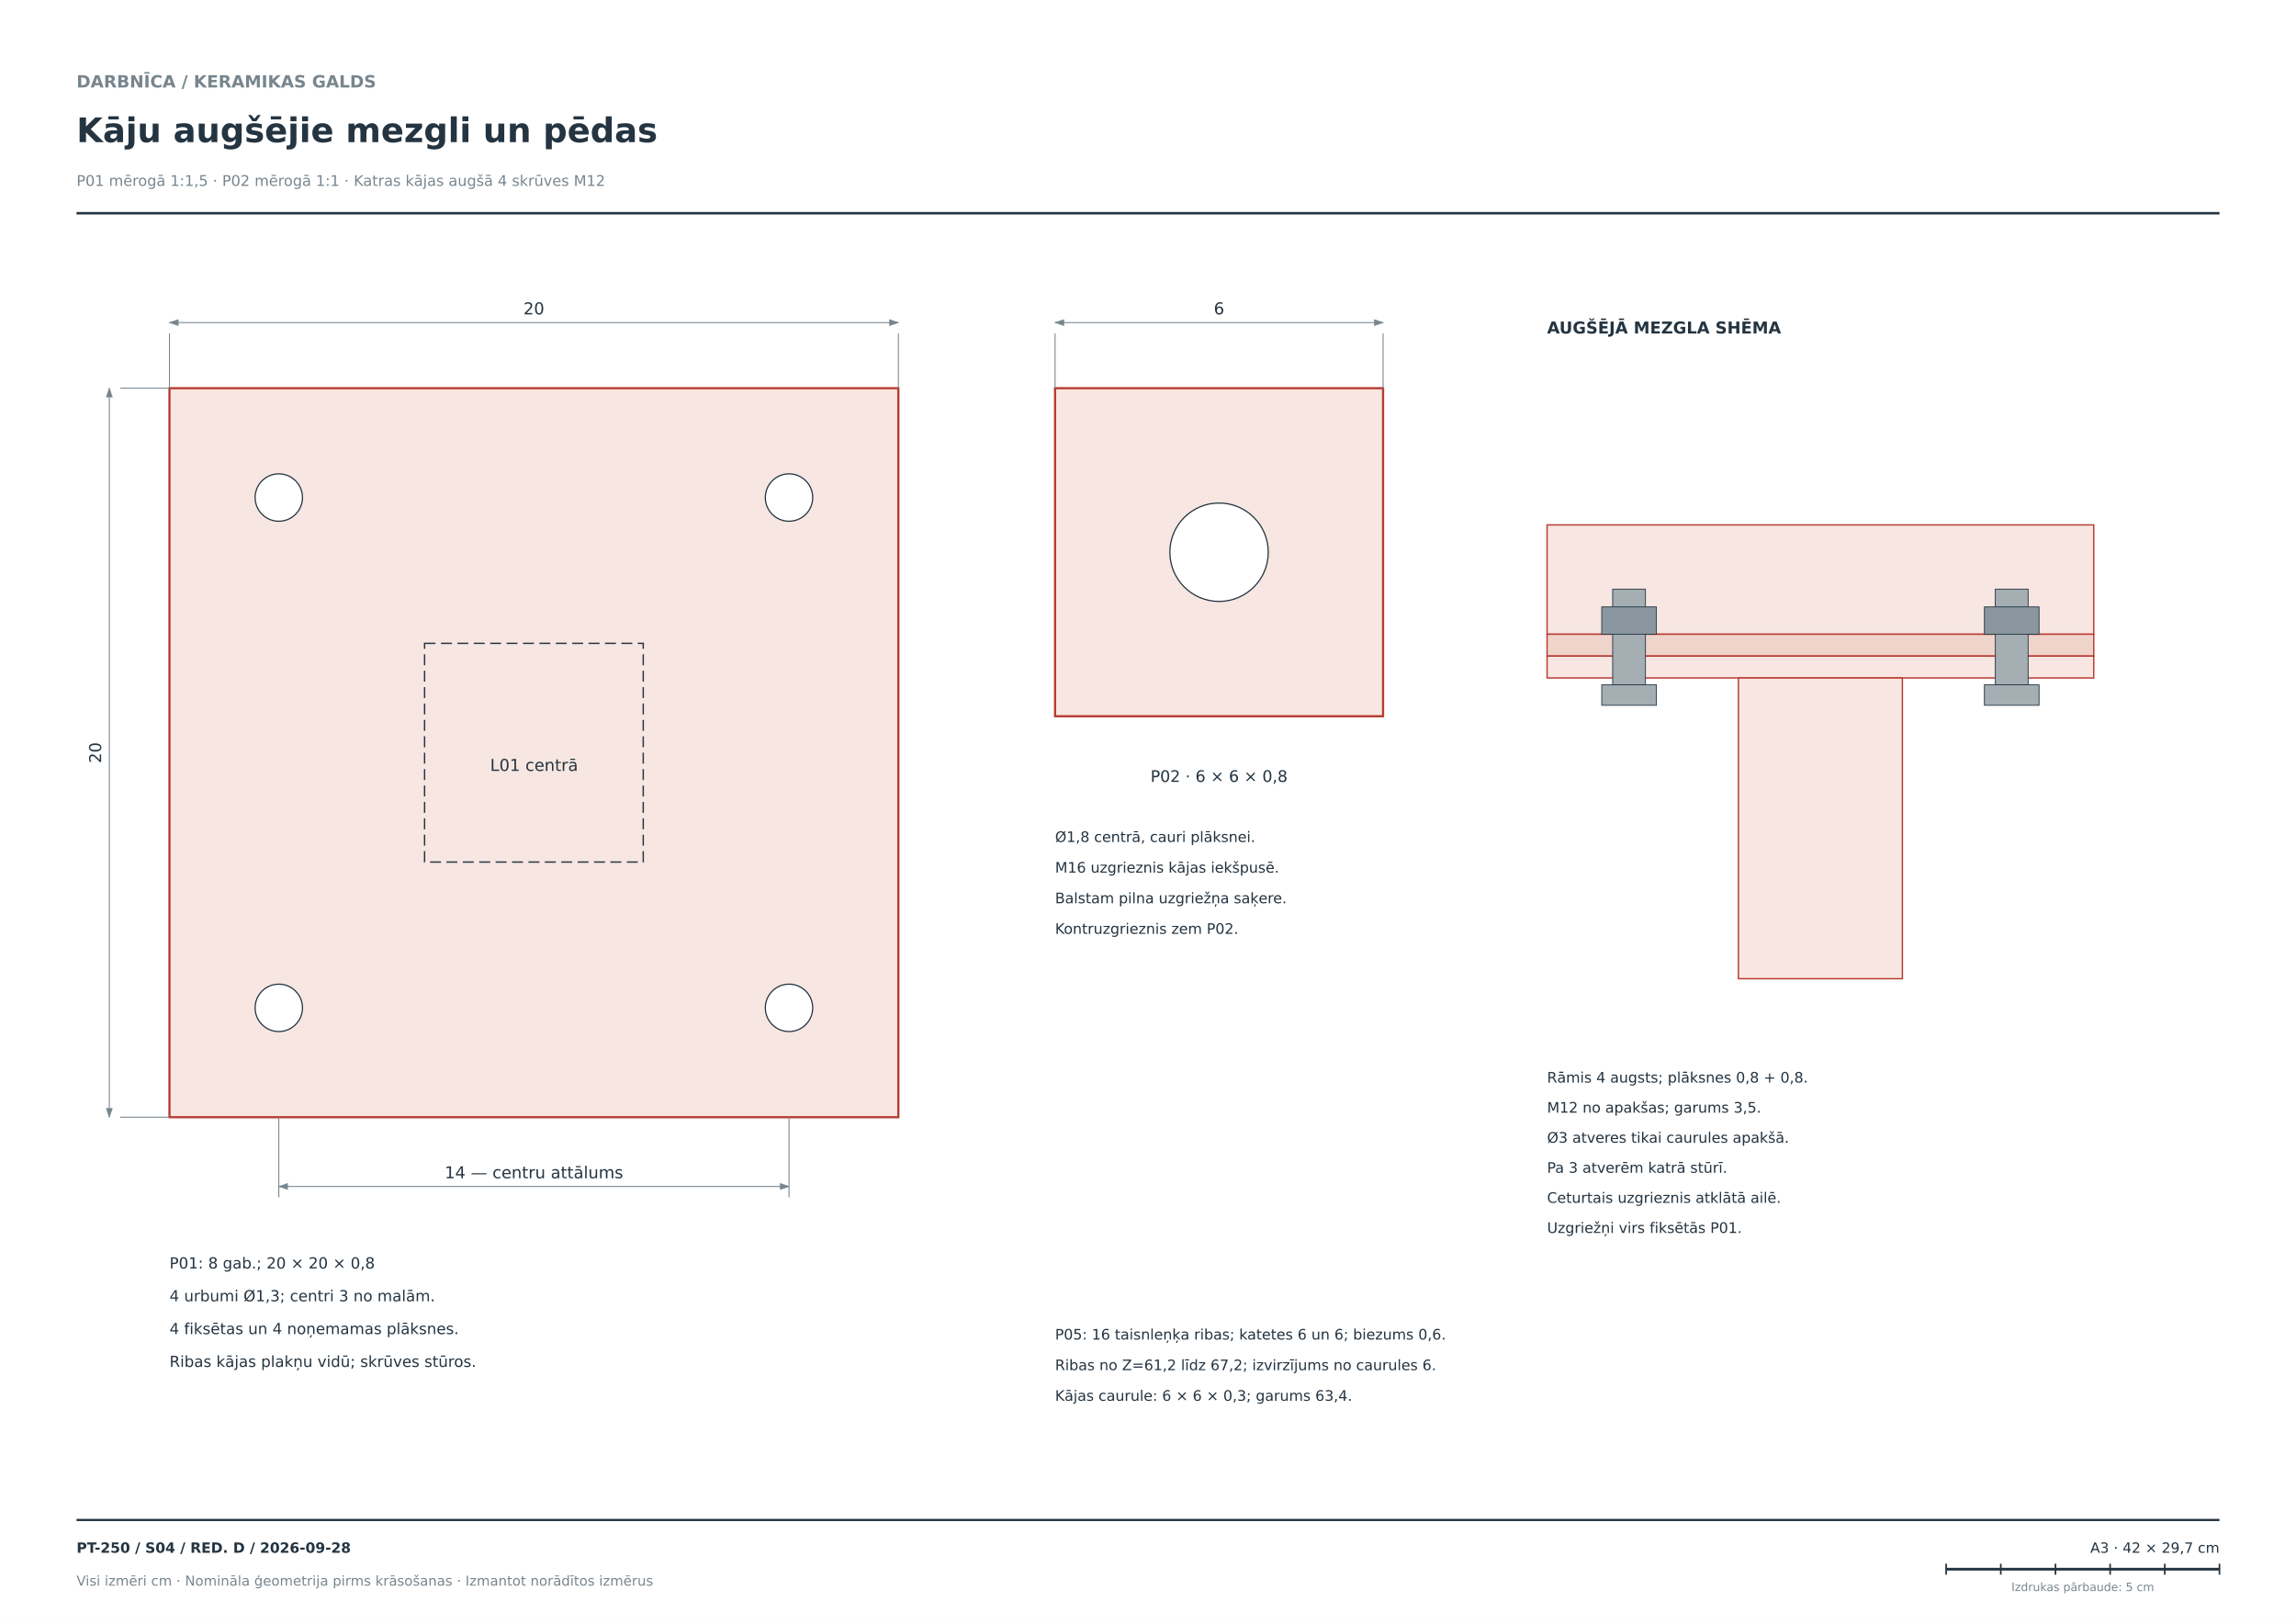
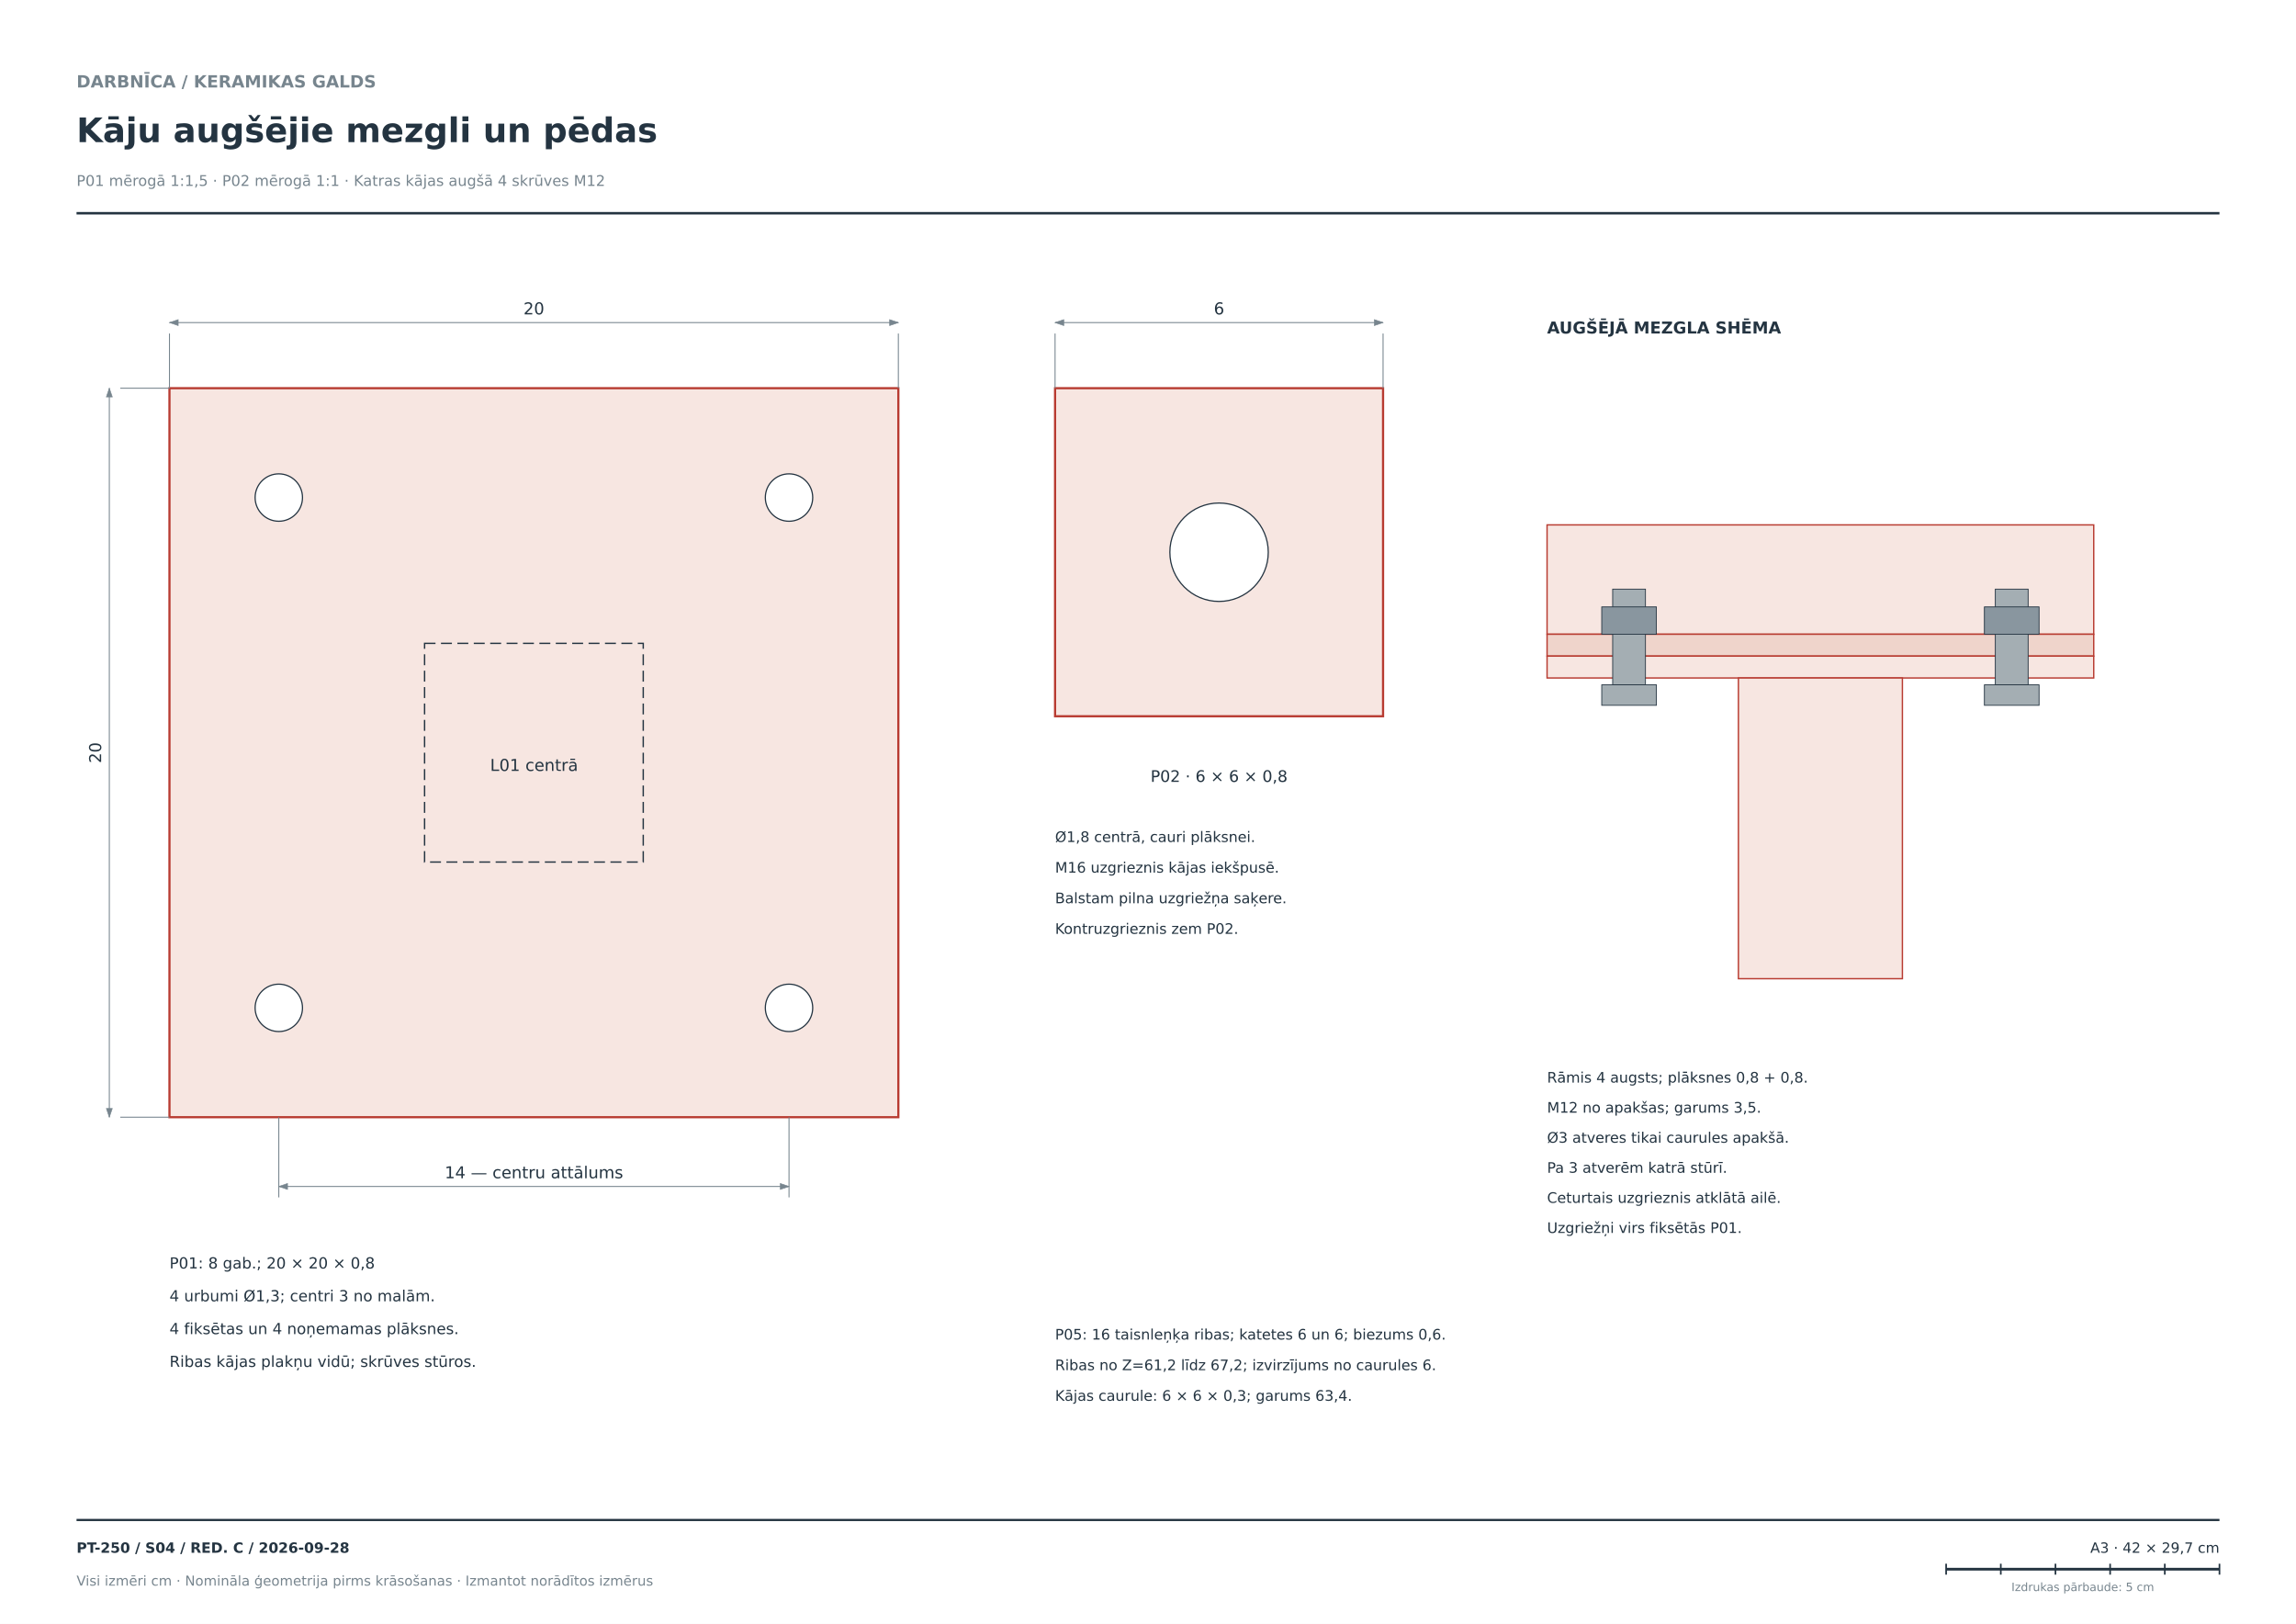
<svg xmlns="http://www.w3.org/2000/svg" width="42cm" height="29.7cm" viewBox="0 0 420 297">
  <rect width="420" height="297" fill="white" />
  <text x="14" y="16" font-family="DejaVu Sans" font-size="3.1" fill="#77858e" text-anchor="start" font-weight="bold">DARBNĪCA / KERAMIKAS GALDS</text>
  <text x="14" y="26" font-family="DejaVu Sans" font-size="6.2" fill="#243441" text-anchor="start" font-weight="bold">Kāju augšējie mezgli un pēdas</text>
  <text x="14" y="34" font-family="DejaVu Sans" font-size="2.7" fill="#77858e" text-anchor="start">P01 mērogā 1:1,5 · P02 mērogā 1:1 · Katras kājas augšā 4 skrūves M12</text>
  <line x1="14" y1="39" x2="406" y2="39" stroke="#243441" stroke-width="0.45" />
  <line x1="14" y1="278" x2="406" y2="278" stroke="#243441" stroke-width="0.4" />
-   <text x="14" y="284" font-family="DejaVu Sans" font-size="2.6" fill="#243441" text-anchor="start" font-weight="bold">PT-250  /  S04  /  RED. D  /  2026-09-28</text>
+   <text x="14" y="284" font-family="DejaVu Sans" font-size="2.6" fill="#243441" text-anchor="start" font-weight="bold">PT-250  /  S04  /  RED. C  /  2026-09-28</text>
  <text x="14" y="290" font-family="DejaVu Sans" font-size="2.5" fill="#77858e" text-anchor="start">Visi izmēri cm · Nomināla ģeometrija pirms krāsošanas · Izmantot norādītos izmērus</text>
  <text x="406" y="284" font-family="DejaVu Sans" font-size="2.6" fill="#243441" text-anchor="end">A3 · 42 × 29,7 cm</text>
  <line x1="356" y1="287" x2="406" y2="287" stroke="#243441" stroke-width="0.5" />
  <line x1="356" y1="286" x2="356" y2="288" stroke="#243441" stroke-width="0.3" />
  <line x1="366" y1="286" x2="366" y2="288" stroke="#243441" stroke-width="0.3" />
  <line x1="376" y1="286" x2="376" y2="288" stroke="#243441" stroke-width="0.3" />
  <line x1="386" y1="286" x2="386" y2="288" stroke="#243441" stroke-width="0.3" />
  <line x1="396" y1="286" x2="396" y2="288" stroke="#243441" stroke-width="0.3" />
  <line x1="406" y1="286" x2="406" y2="288" stroke="#243441" stroke-width="0.3" />
  <text x="381" y="291" font-family="DejaVu Sans" font-size="2.1" fill="#77858e" text-anchor="middle">Izdrukas pārbaude: 5 cm</text>
  <rect x="31" y="71" width="133.333" height="133.333" fill="#f7e6e1" stroke="#b83b31" stroke-width="0.4" rx="0" />
  <rect x="77.667" y="117.667" width="40" height="40" fill="none" stroke="#243441" stroke-width="0.25" rx="0" stroke-dasharray="2 1" />
  <circle cx="51" cy="91" r="4.333" fill="white" stroke="#243441" stroke-width="0.22" />
  <circle cx="51" cy="184.333" r="4.333" fill="white" stroke="#243441" stroke-width="0.22" />
  <circle cx="144.333" cy="91" r="4.333" fill="white" stroke="#243441" stroke-width="0.22" />
  <circle cx="144.333" cy="184.333" r="4.333" fill="white" stroke="#243441" stroke-width="0.22" />
  <line x1="31" y1="71" x2="31" y2="61" stroke="#77858e" stroke-width="0.18" />
  <line x1="164.333" y1="71" x2="164.333" y2="61" stroke="#77858e" stroke-width="0.18" />
  <line x1="31" y1="59" x2="164.333" y2="59" stroke="#77858e" stroke-width="0.18" />
  <polygon points="31,59 32.6,58.45 32.6,59.55" fill="#77858e" stroke="#77858e" stroke-width="0.1" />
  <polygon points="164.333,59 162.733,58.45 162.733,59.55" fill="#77858e" stroke="#77858e" stroke-width="0.1" />
  <text x="97.667" y="57.5" font-family="DejaVu Sans" font-size="3" fill="#243441" text-anchor="middle">20</text>
  <line x1="51" y1="204.333" x2="51" y2="219" stroke="#77858e" stroke-width="0.18" />
  <line x1="144.333" y1="204.333" x2="144.333" y2="219" stroke="#77858e" stroke-width="0.18" />
  <line x1="51" y1="217" x2="144.333" y2="217" stroke="#77858e" stroke-width="0.18" />
  <polygon points="51,217 52.6,216.45 52.6,217.55" fill="#77858e" stroke="#77858e" stroke-width="0.1" />
  <polygon points="144.333,217 142.733,216.45 142.733,217.55" fill="#77858e" stroke="#77858e" stroke-width="0.1" />
  <text x="97.667" y="215.5" font-family="DejaVu Sans" font-size="3" fill="#243441" text-anchor="middle">14 — centru attālums</text>
  <line x1="31" y1="71" x2="22" y2="71" stroke="#77858e" stroke-width="0.18" />
  <line x1="31" y1="204.333" x2="22" y2="204.333" stroke="#77858e" stroke-width="0.18" />
  <line x1="20" y1="71" x2="20" y2="204.333" stroke="#77858e" stroke-width="0.18" />
  <polygon points="20,71 19.45,72.6 20.55,72.6" fill="#77858e" stroke="#77858e" stroke-width="0.1" />
  <polygon points="20,204.333 19.45,202.733 20.55,202.733" fill="#77858e" stroke="#77858e" stroke-width="0.1" />
  <text x="18.5" y="137.667" font-family="DejaVu Sans" font-size="3" fill="#243441" text-anchor="middle" transform="rotate(-90 18.5 137.667)">20</text>
  <text x="97.7" y="141" font-family="DejaVu Sans" font-size="3" fill="#243441" text-anchor="middle">L01 centrā</text>
  <text x="31" y="232" font-family="DejaVu Sans" font-size="2.8" fill="#243441" text-anchor="start">P01: 8 gab.; 20 × 20 × 0,8</text>
  <text x="31" y="238" font-family="DejaVu Sans" font-size="2.8" fill="#243441" text-anchor="start">4 urbumi Ø1,3; centri 3 no malām.</text>
  <text x="31" y="244" font-family="DejaVu Sans" font-size="2.8" fill="#243441" text-anchor="start">4 fiksētas un 4 noņemamas plāksnes.</text>
  <text x="31" y="250" font-family="DejaVu Sans" font-size="2.8" fill="#243441" text-anchor="start">Ribas kājas plakņu vidū; skrūves stūros.</text>
  <rect x="193" y="71" width="60" height="60" fill="#f7e6e1" stroke="#b83b31" stroke-width="0.4" rx="0" />
  <circle cx="223" cy="101" r="9" fill="white" stroke="#243441" stroke-width="0.22" />
  <line x1="193" y1="71" x2="193" y2="61" stroke="#77858e" stroke-width="0.18" />
  <line x1="253" y1="71" x2="253" y2="61" stroke="#77858e" stroke-width="0.18" />
  <line x1="193" y1="59" x2="253" y2="59" stroke="#77858e" stroke-width="0.18" />
  <polygon points="193,59 194.6,58.45 194.6,59.55" fill="#77858e" stroke="#77858e" stroke-width="0.1" />
  <polygon points="253,59 251.4,58.45 251.4,59.55" fill="#77858e" stroke="#77858e" stroke-width="0.1" />
  <text x="223" y="57.5" font-family="DejaVu Sans" font-size="3" fill="#243441" text-anchor="middle">6</text>
  <text x="223" y="143" font-family="DejaVu Sans" font-size="2.9" fill="#243441" text-anchor="middle">P02 · 6 × 6 × 0,8</text>
  <text x="193" y="154" font-family="DejaVu Sans" font-size="2.65" fill="#243441" text-anchor="start">Ø1,8 centrā, cauri plāksnei.</text>
  <text x="193" y="159.6" font-family="DejaVu Sans" font-size="2.65" fill="#243441" text-anchor="start">M16 uzgrieznis kājas iekšpusē.</text>
  <text x="193" y="165.2" font-family="DejaVu Sans" font-size="2.65" fill="#243441" text-anchor="start">Balstam pilna uzgriežņa saķere.</text>
  <text x="193" y="170.8" font-family="DejaVu Sans" font-size="2.65" fill="#243441" text-anchor="start">Kontruzgrieznis zem P02.</text>
  <text x="283" y="61" font-family="DejaVu Sans" font-size="3" fill="#243441" text-anchor="start" font-weight="bold">AUGŠĒJĀ MEZGLA SHĒMA</text>
  <rect x="283" y="96" width="100" height="20" fill="#f7e6e1" stroke="#b83b31" stroke-width="0.25" rx="0" />
  <rect x="283" y="116" width="100" height="4" fill="#efd4cb" stroke="#b83b31" stroke-width="0.25" rx="0" />
  <rect x="283" y="120" width="100" height="4" fill="#f7e6e1" stroke="#b83b31" stroke-width="0.25" rx="0" />
  <rect x="318" y="124" width="30" height="55" fill="#f7e6e1" stroke="#b83b31" stroke-width="0.25" rx="0" />
  <rect x="295" y="107.75" width="6" height="17.5" fill="#a4aeb3" stroke="#243441" stroke-width="0.15" rx="0" />
  <rect x="293" y="125.25" width="10" height="3.75" fill="#a4aeb3" stroke="#243441" stroke-width="0.15" rx="0" />
  <rect x="293" y="111" width="10" height="5" fill="#89969f" stroke="#243441" stroke-width="0.15" rx="0" />
  <rect x="365" y="107.75" width="6" height="17.5" fill="#a4aeb3" stroke="#243441" stroke-width="0.15" rx="0" />
  <rect x="363" y="125.25" width="10" height="3.75" fill="#a4aeb3" stroke="#243441" stroke-width="0.15" rx="0" />
  <rect x="363" y="111" width="10" height="5" fill="#89969f" stroke="#243441" stroke-width="0.15" rx="0" />
  <text x="283" y="198" font-family="DejaVu Sans" font-size="2.65" fill="#243441" text-anchor="start">Rāmis 4 augsts; plāksnes 0,8 + 0,8.</text>
  <text x="283" y="203.5" font-family="DejaVu Sans" font-size="2.65" fill="#243441" text-anchor="start">M12 no apakšas; garums 3,5.</text>
  <text x="283" y="209" font-family="DejaVu Sans" font-size="2.65" fill="#243441" text-anchor="start">Ø3 atveres tikai caurules apakšā.</text>
  <text x="283" y="214.5" font-family="DejaVu Sans" font-size="2.65" fill="#243441" text-anchor="start">Pa 3 atverēm katrā stūrī.</text>
  <text x="283" y="220" font-family="DejaVu Sans" font-size="2.65" fill="#243441" text-anchor="start">Ceturtais uzgrieznis atklātā ailē.</text>
  <text x="283" y="225.5" font-family="DejaVu Sans" font-size="2.65" fill="#243441" text-anchor="start">Uzgriežņi virs fiksētās P01.</text>
  <text x="193" y="245" font-family="DejaVu Sans" font-size="2.65" fill="#243441" text-anchor="start">P05: 16 taisnleņķa ribas; katetes 6 un 6; biezums 0,6.</text>
  <text x="193" y="250.6" font-family="DejaVu Sans" font-size="2.65" fill="#243441" text-anchor="start">Ribas no Z=61,2 līdz 67,2; izvirzījums no caurules 6.</text>
  <text x="193" y="256.2" font-family="DejaVu Sans" font-size="2.65" fill="#243441" text-anchor="start">Kājas caurule: 6 × 6 × 0,3; garums 63,4.</text>
</svg>
